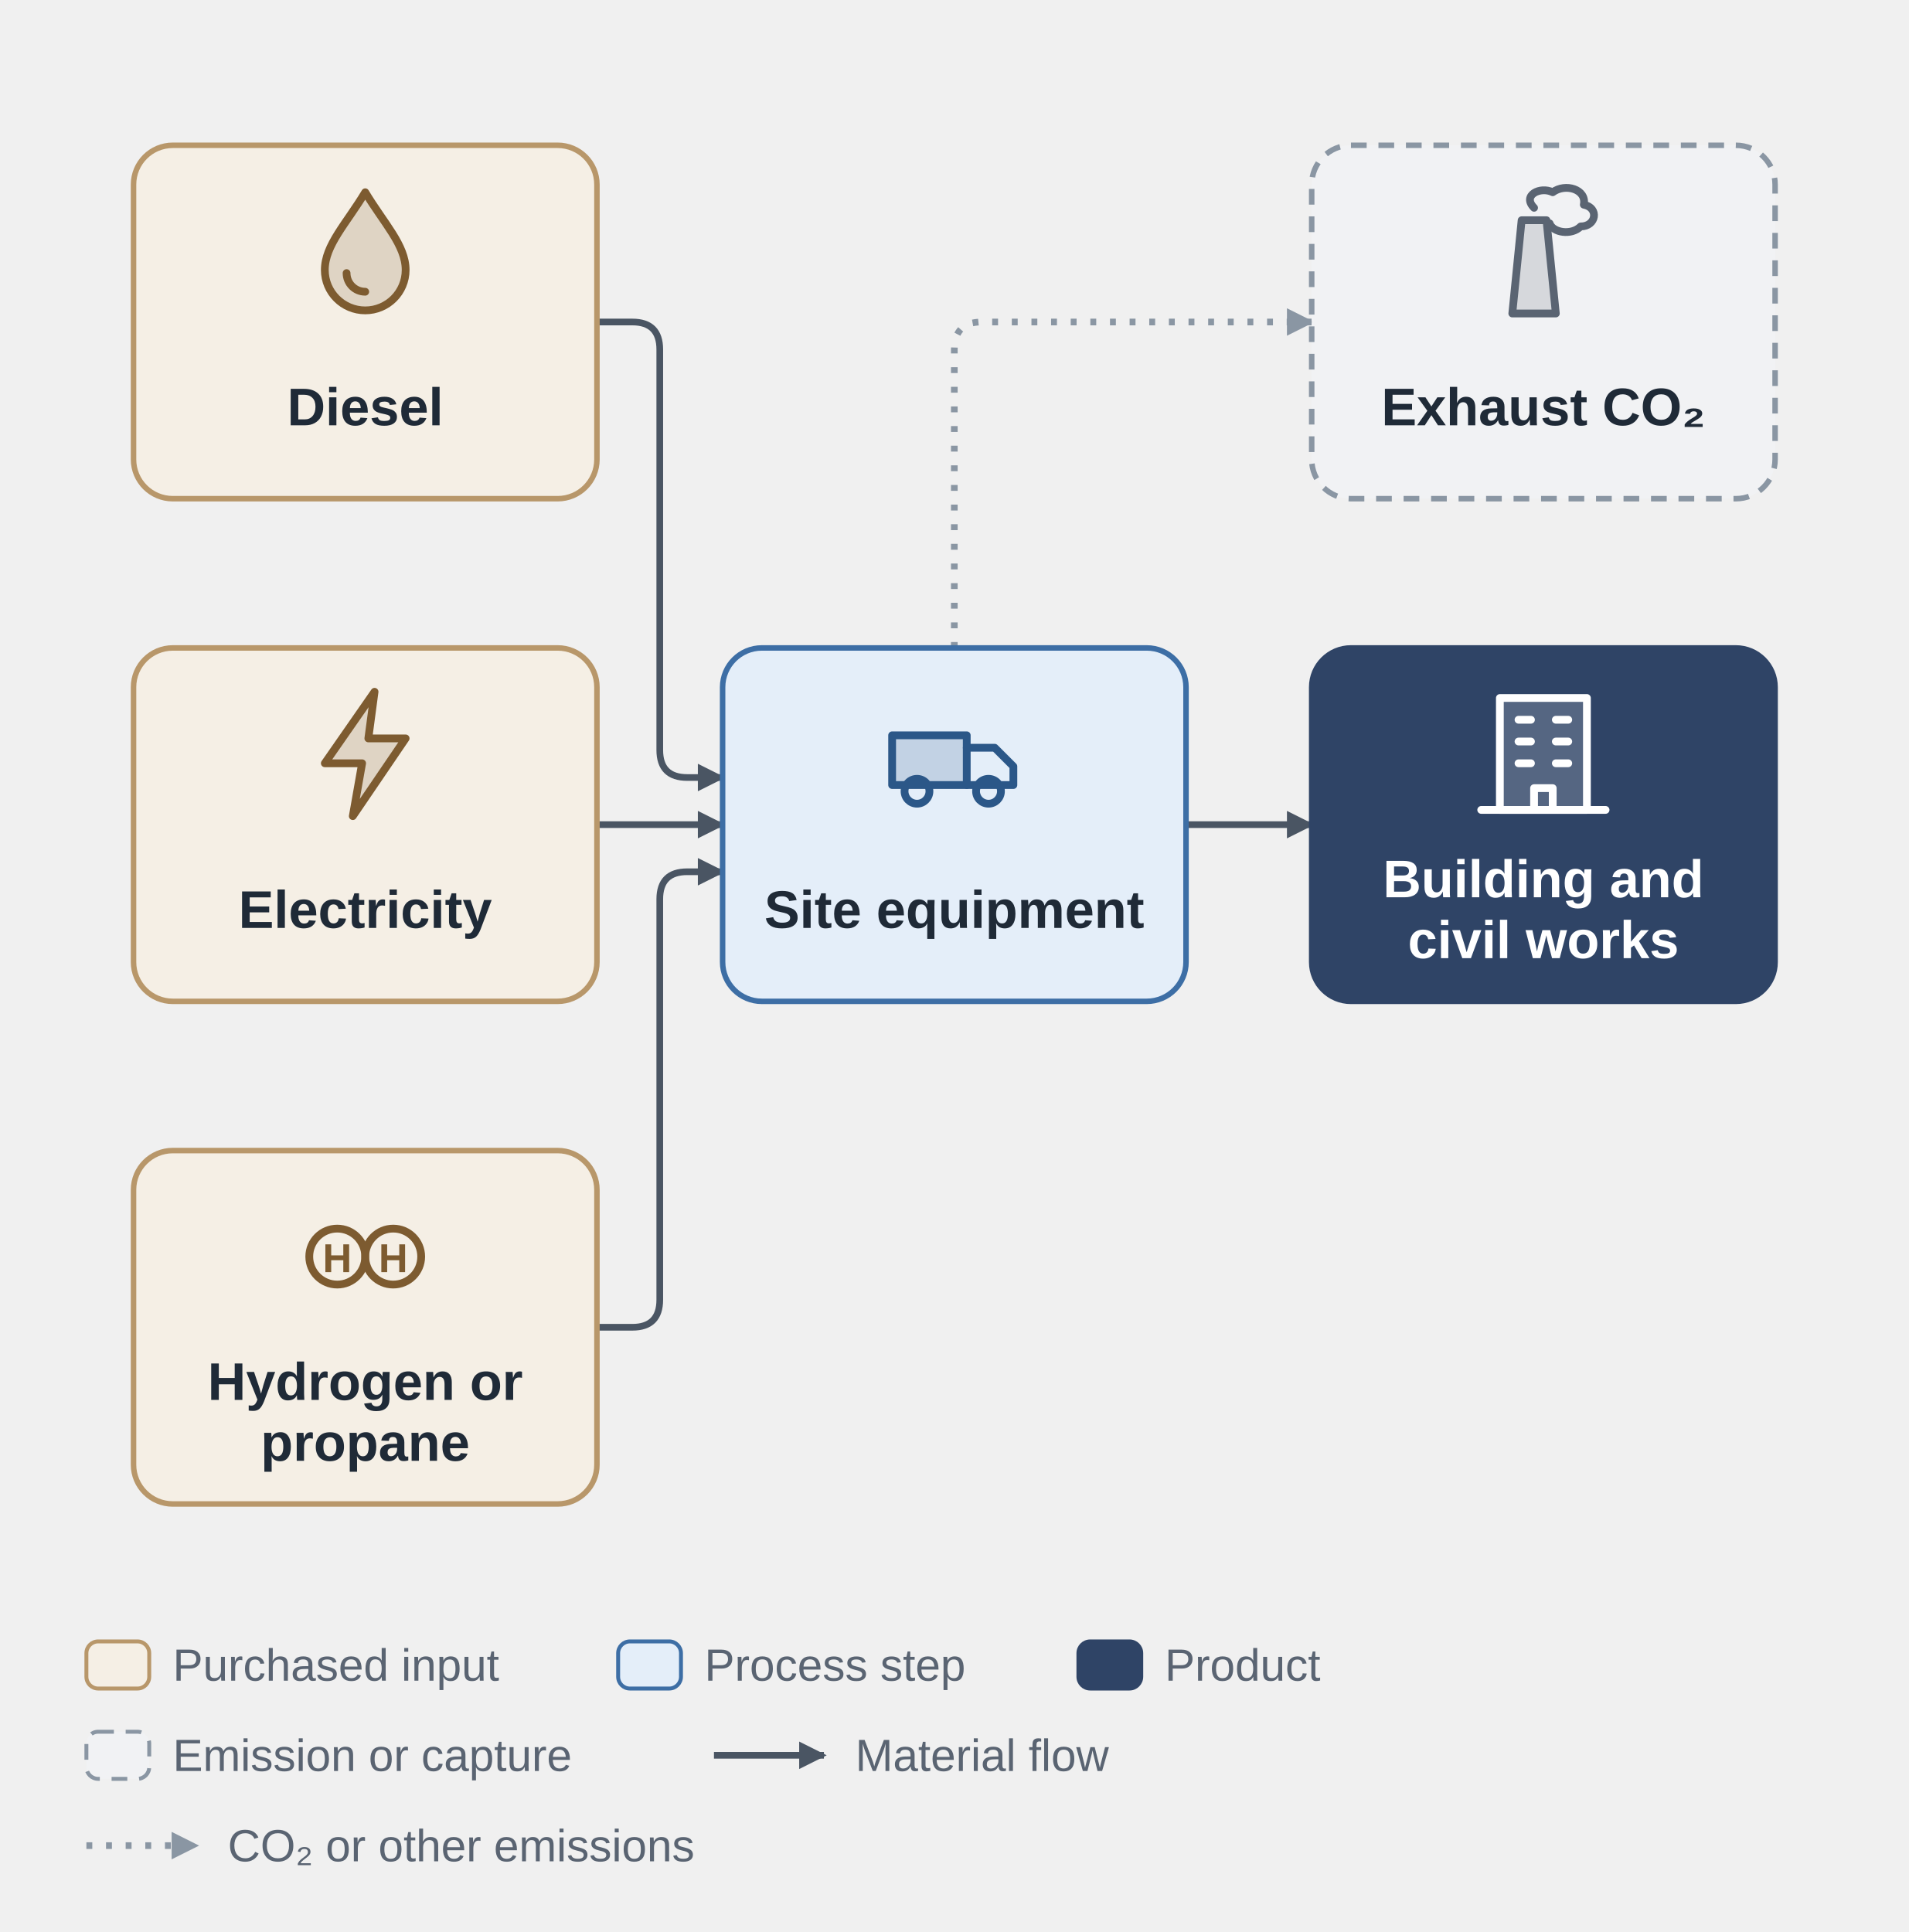
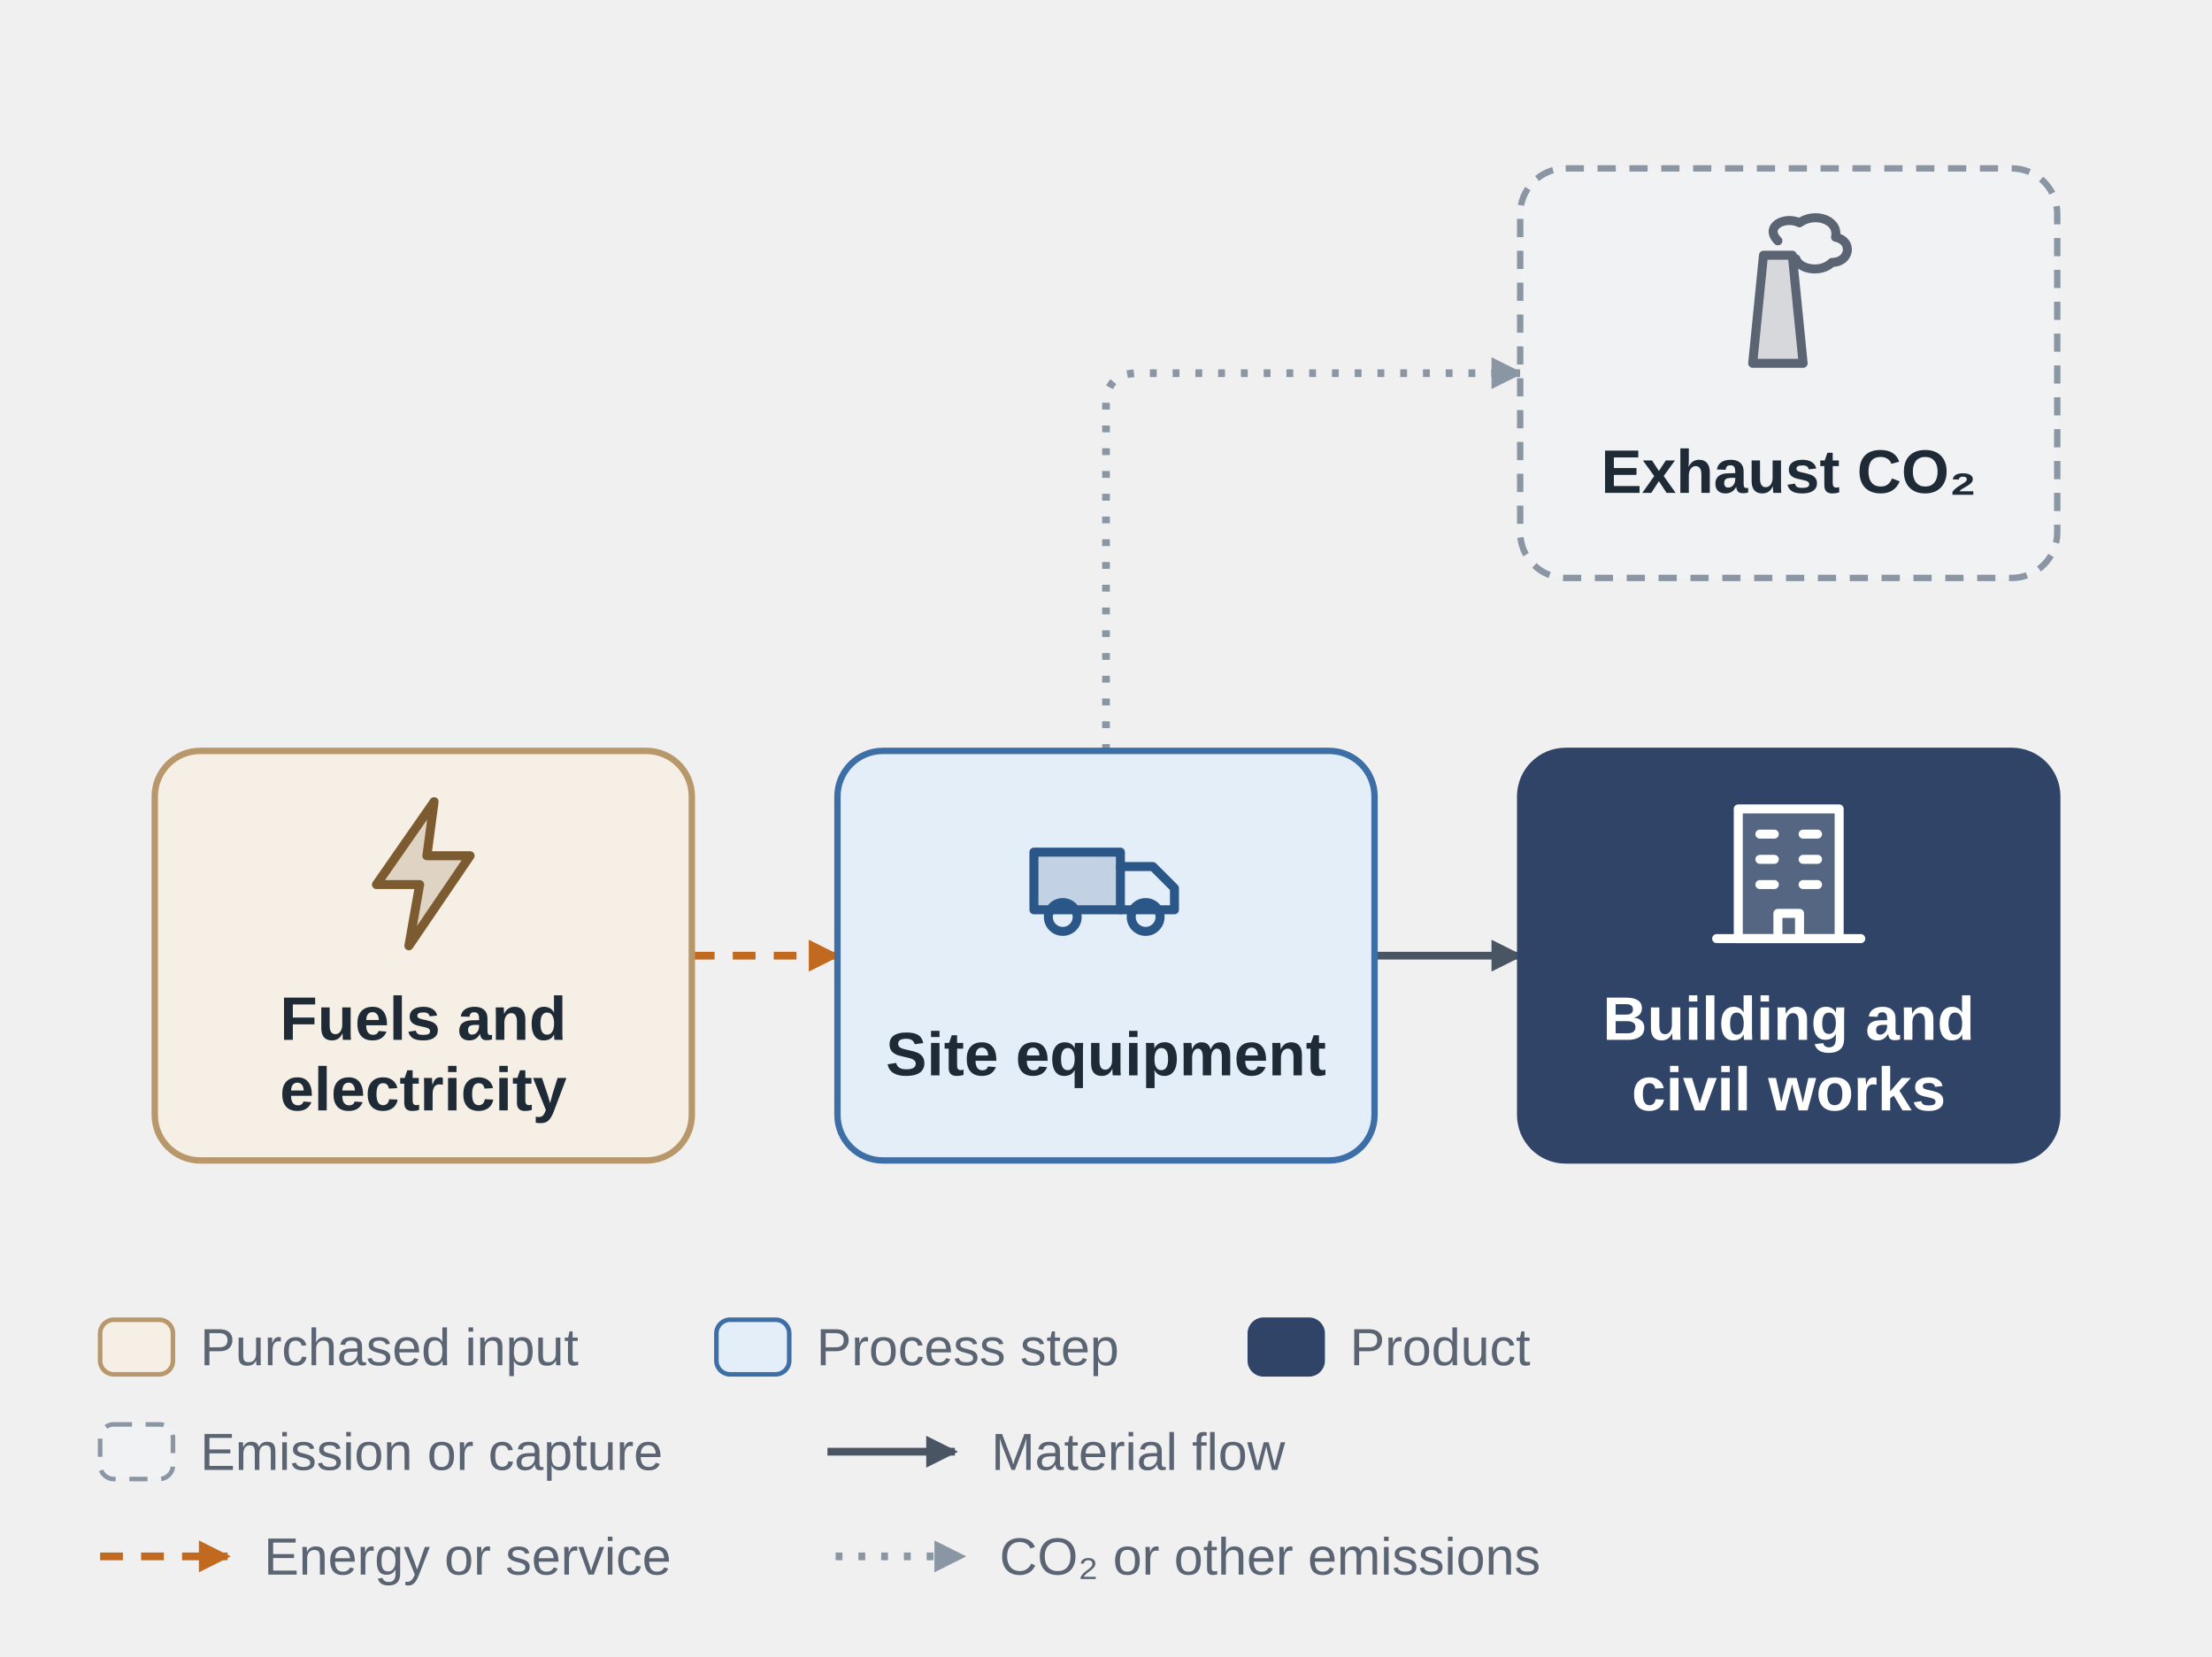
- <svg xmlns="http://www.w3.org/2000/svg" viewBox="0 0 486 492" width="486" height="492" font-family="'Source Sans Pro', 'Source Sans 3', 'Segoe UI', 'Helvetica Neue', Arial, sans-serif" role="img" aria-label="Construction process flowchart">
+ <svg xmlns="http://www.w3.org/2000/svg" viewBox="0 0 486 364" width="486" height="364" font-family="'Source Sans Pro', 'Source Sans 3', 'Segoe UI', 'Helvetica Neue', Arial, sans-serif" role="img" aria-label="Construction process flowchart">
  <defs>
    <symbol id="icon-building" viewBox="0 0 48 48">
      <g fill="none" stroke="currentColor" stroke-width="2.5" stroke-linecap="round" stroke-linejoin="round">
        <rect x="10" y="6" width="28" height="36" fill="currentColor" fill-opacity="0.18" />
        <path d="M16 13 H20 M28 13 H32 M16 20 H20 M28 20 H32 M16 27 H20 M28 27 H32 M21 42 V35 H27 V42 M4 42 H44" />
      </g>
    </symbol>
    <symbol id="icon-electricity" viewBox="0 0 48 48">
      <g fill="none" stroke="currentColor" stroke-width="2.5" stroke-linecap="round" stroke-linejoin="round">
        <path d="M27 4 L11 27 H23 L20 44 L37 19 H25 Z" fill="currentColor" fill-opacity="0.18" />
-       </g>
-     </symbol>
-     <symbol id="icon-hydrogen" viewBox="0 0 48 48">
-       <g fill="none" stroke="currentColor" stroke-width="2.5" stroke-linecap="round" stroke-linejoin="round">
-         <circle cx="15" cy="24" r="9" />
-         <circle cx="33" cy="24" r="9" />
-         <text x="15" y="29" text-anchor="middle" font-size="13" font-weight="700" fill="currentColor" stroke="none">H</text>
-         <text x="33" y="29" text-anchor="middle" font-size="13" font-weight="700" fill="currentColor" stroke="none">H</text>
-       </g>
-     </symbol>
-     <symbol id="icon-liquid-fuel" viewBox="0 0 48 48">
-       <g fill="none" stroke="currentColor" stroke-width="2.5" stroke-linecap="round" stroke-linejoin="round">
-         <path d="M24 5 C30 15 37 22 37 30 A13 13 0 0 1 11 30 C11 22 18 15 24 5 Z" fill="currentColor" fill-opacity="0.18" />
-         <path d="M18 31 a6 6 0 0 0 6 6" />
      </g>
    </symbol>
    <symbol id="icon-stack" viewBox="0 0 48 48">
      <g fill="none" stroke="currentColor" stroke-width="2.5" stroke-linecap="round" stroke-linejoin="round">
        <path d="M14 44 L17 14 H25 L28 44 Z" fill="currentColor" fill-opacity="0.18" />
        <path d="M21 10 C17 6 23 3 27 5 C31 2 38 4 37 9 C42 10 41 16 36 16 C33 19 27 18 26 15" />
      </g>
    </symbol>
    <symbol id="icon-truck" viewBox="0 0 48 48">
      <g fill="none" stroke="currentColor" stroke-width="2.5" stroke-linecap="round" stroke-linejoin="round">
        <path d="M4 18 H28 V34 H4 Z" fill="currentColor" fill-opacity="0.18" />
        <path d="M28 22 H37 L43 28 V34 H28" />
        <circle cx="12" cy="36" r="4" />
        <circle cx="35" cy="36" r="4" />
      </g>
    </symbol>
    <marker id="arrow-material" viewBox="0 0 10 10" refX="9" refY="5" markerWidth="7" markerHeight="7" markerUnits="userSpaceOnUse" orient="auto-start-reverse">
      <path d="M 0 0 L 10 5 L 0 10 z" fill="#4a5563" />
    </marker>
    <marker id="arrow-energy" viewBox="0 0 10 10" refX="9" refY="5" markerWidth="7" markerHeight="7" markerUnits="userSpaceOnUse" orient="auto-start-reverse">
      <path d="M 0 0 L 10 5 L 0 10 z" fill="#c0691f" />
    </marker>
    <marker id="arrow-emission" viewBox="0 0 10 10" refX="9" refY="5" markerWidth="7" markerHeight="7" markerUnits="userSpaceOnUse" orient="auto-start-reverse">
      <path d="M 0 0 L 10 5 L 0 10 z" fill="#8a96a3" />
    </marker>
  </defs>
-   <path d="M 152.0 82.0 L 161.0 82.0 Q 168.0 82.0 168.0 89.0 L 168.0 191.0 Q 168.0 198.0 175.0 198.0 L 184.0 198.0" fill="none" stroke="#4a5563" stroke-width="1.7" marker-end="url(#arrow-material)" />
-   <path d="M 152.0 210.0 L 184.0 210.0" fill="none" stroke="#4a5563" stroke-width="1.7" marker-end="url(#arrow-material)" />
-   <path d="M 152.0 338.0 L 161.0 338.0 Q 168.0 338.0 168.0 331.0 L 168.0 229.0 Q 168.0 222.0 175.0 222.0 L 184.0 222.0" fill="none" stroke="#4a5563" stroke-width="1.7" marker-end="url(#arrow-material)" />
+   <path d="M 152.0 210.0 L 184.0 210.0" fill="none" stroke="#c0691f" stroke-width="1.7" stroke-dasharray="5 4" marker-end="url(#arrow-energy)" />
  <path d="M 302.0 210.0 L 334.0 210.0" fill="none" stroke="#4a5563" stroke-width="1.7" marker-end="url(#arrow-material)" />
  <path d="M 243.0 165.0 L 243.0 89.0 Q 243.0 82.0 250.0 82.0 L 334.0 82.0" fill="none" stroke="#8a96a3" stroke-width="1.7" stroke-dasharray="1.5 3.5" marker-end="url(#arrow-emission)" />
  <g>
-     <rect x="34.0" y="37.0" width="118" height="90" rx="10" fill="#f5efe5" stroke="#b8976a" stroke-width="1.4" />
-     <use href="#icon-liquid-fuel" x="74.0" y="45.0" width="38" height="38" style="color:#7d5b30" />
-     <text x="93.0" y="108.3" text-anchor="middle" font-size="13.5" font-weight="600" fill="#1f2a37">Diesel</text>
-   </g>
-   <g>
    <rect x="34.0" y="165.0" width="118" height="90" rx="10" fill="#f5efe5" stroke="#b8976a" stroke-width="1.4" />
    <use href="#icon-electricity" x="74.0" y="173.0" width="38" height="38" style="color:#7d5b30" />
-     <text x="93.0" y="236.3" text-anchor="middle" font-size="13.5" font-weight="600" fill="#1f2a37">Electricity</text>
-   </g>
-   <g>
-     <rect x="34.0" y="293.0" width="118" height="90" rx="10" fill="#f5efe5" stroke="#b8976a" stroke-width="1.4" />
-     <use href="#icon-hydrogen" x="74.0" y="301.0" width="38" height="38" style="color:#7d5b30" />
-     <text x="93.0" y="356.5" text-anchor="middle" font-size="13.5" font-weight="600" fill="#1f2a37">Hydrogen or</text>
-     <text x="93.0" y="372.0" text-anchor="middle" font-size="13.5" font-weight="600" fill="#1f2a37">propane</text>
+     <text x="93.0" y="228.5" text-anchor="middle" font-size="13.5" font-weight="600" fill="#1f2a37">Fuels and</text>
+     <text x="93.0" y="244.0" text-anchor="middle" font-size="13.5" font-weight="600" fill="#1f2a37">electricity</text>
  </g>
  <g>
    <rect x="184.0" y="165.0" width="118" height="90" rx="10" fill="#e4eef9" stroke="#3d6ea5" stroke-width="1.4" />
    <use href="#icon-truck" x="224.0" y="173.0" width="38" height="38" style="color:#2b5788" />
    <text x="243.0" y="236.3" text-anchor="middle" font-size="13.5" font-weight="600" fill="#1f2a37">Site equipment</text>
  </g>
  <g>
    <rect x="334.0" y="165.0" width="118" height="90" rx="10" fill="#2f4466" stroke="#2f4466" stroke-width="1.4" />
    <use href="#icon-building" x="374.0" y="173.0" width="38" height="38" style="color:#ffffff" />
    <text x="393.0" y="228.5" text-anchor="middle" font-size="13.5" font-weight="600" fill="#ffffff">Building and</text>
    <text x="393.0" y="244.0" text-anchor="middle" font-size="13.5" font-weight="600" fill="#ffffff">civil works</text>
  </g>
  <g>
    <rect x="334.0" y="37.0" width="118" height="90" rx="10" fill="#f1f2f4" stroke="#8a96a3" stroke-width="1.4" stroke-dasharray="4 3" />
    <use href="#icon-stack" x="374.0" y="45.0" width="38" height="38" style="color:#5a6472" />
    <text x="393.0" y="108.3" text-anchor="middle" font-size="13.5" font-weight="600" fill="#1f2a37">Exhaust CO₂</text>
  </g>
-   <rect x="22.0" y="418" width="16" height="12" rx="3" fill="#f5efe5" stroke="#b8976a" />
-   <text x="44.0" y="428" font-size="11.5" fill="#5a6472">Purchased input</text>
-   <rect x="157.4" y="418" width="16" height="12" rx="3" fill="#e4eef9" stroke="#3d6ea5" />
-   <text x="179.4" y="428" font-size="11.5" fill="#5a6472">Process step</text>
-   <rect x="274.6" y="418" width="16" height="12" rx="3" fill="#2f4466" stroke="#2f4466" />
-   <text x="296.6" y="428" font-size="11.5" fill="#5a6472">Product</text>
-   <rect x="22.0" y="441.0" width="16" height="12" rx="3" fill="#f1f2f4" stroke="#8a96a3" stroke-dasharray="4 3" />
-   <text x="44.0" y="451.0" font-size="11.5" fill="#5a6472">Emission or capture</text>
-   <path d="M 181.8 447.0 H 209.8" stroke="#4a5563" stroke-width="1.7" marker-end="url(#arrow-material)" />
-   <text x="217.8" y="451.0" font-size="11.5" fill="#5a6472">Material flow</text>
-   <path d="M 22.0 470.0 H 50.0" stroke="#8a96a3" stroke-width="1.7" stroke-dasharray="1.5 3.5" marker-end="url(#arrow-emission)" />
-   <text x="58.0" y="474.0" font-size="11.5" fill="#5a6472">CO₂ or other emissions</text>
+   <rect x="22.0" y="290" width="16" height="12" rx="3" fill="#f5efe5" stroke="#b8976a" />
+   <text x="44.0" y="300" font-size="11.5" fill="#5a6472">Purchased input</text>
+   <rect x="157.4" y="290" width="16" height="12" rx="3" fill="#e4eef9" stroke="#3d6ea5" />
+   <text x="179.4" y="300" font-size="11.5" fill="#5a6472">Process step</text>
+   <rect x="274.6" y="290" width="16" height="12" rx="3" fill="#2f4466" stroke="#2f4466" />
+   <text x="296.6" y="300" font-size="11.5" fill="#5a6472">Product</text>
+   <rect x="22.0" y="313.0" width="16" height="12" rx="3" fill="#f1f2f4" stroke="#8a96a3" stroke-dasharray="4 3" />
+   <text x="44.0" y="323.0" font-size="11.5" fill="#5a6472">Emission or capture</text>
+   <path d="M 181.8 319.0 H 209.8" stroke="#4a5563" stroke-width="1.7" marker-end="url(#arrow-material)" />
+   <text x="217.8" y="323.0" font-size="11.5" fill="#5a6472">Material flow</text>
+   <path d="M 22.0 342.0 H 50.0" stroke="#c0691f" stroke-width="1.7" stroke-dasharray="5 4" marker-end="url(#arrow-energy)" />
+   <text x="58.0" y="346.0" font-size="11.5" fill="#5a6472">Energy or service</text>
+   <path d="M 183.6 342.0 H 211.6" stroke="#8a96a3" stroke-width="1.7" stroke-dasharray="1.5 3.5" marker-end="url(#arrow-emission)" />
+   <text x="219.6" y="346.0" font-size="11.5" fill="#5a6472">CO₂ or other emissions</text>
</svg>
